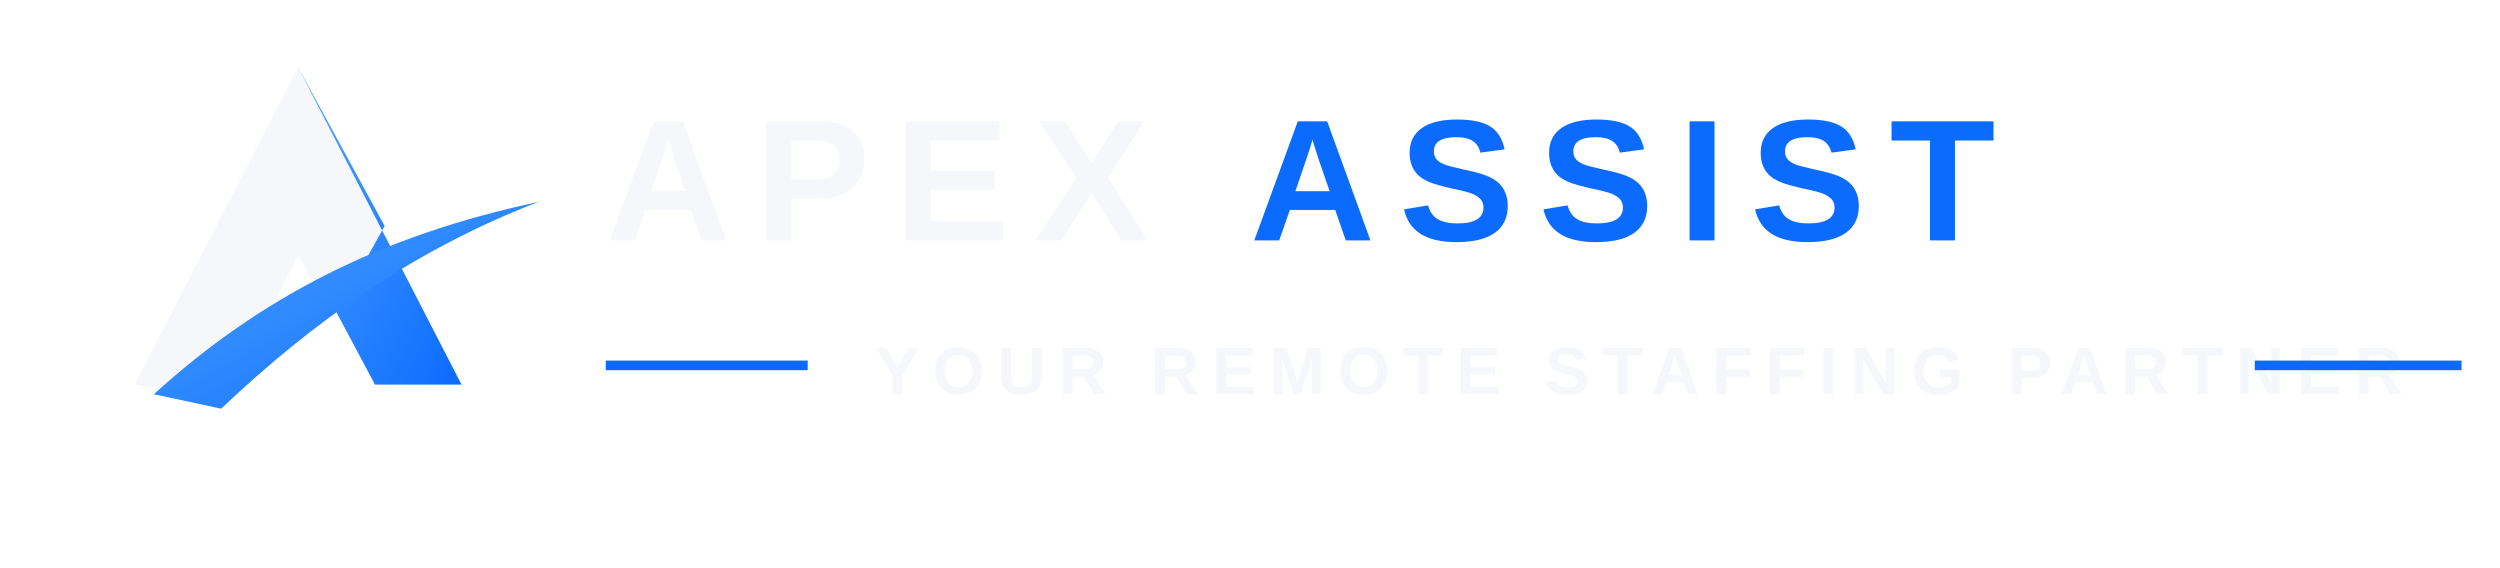
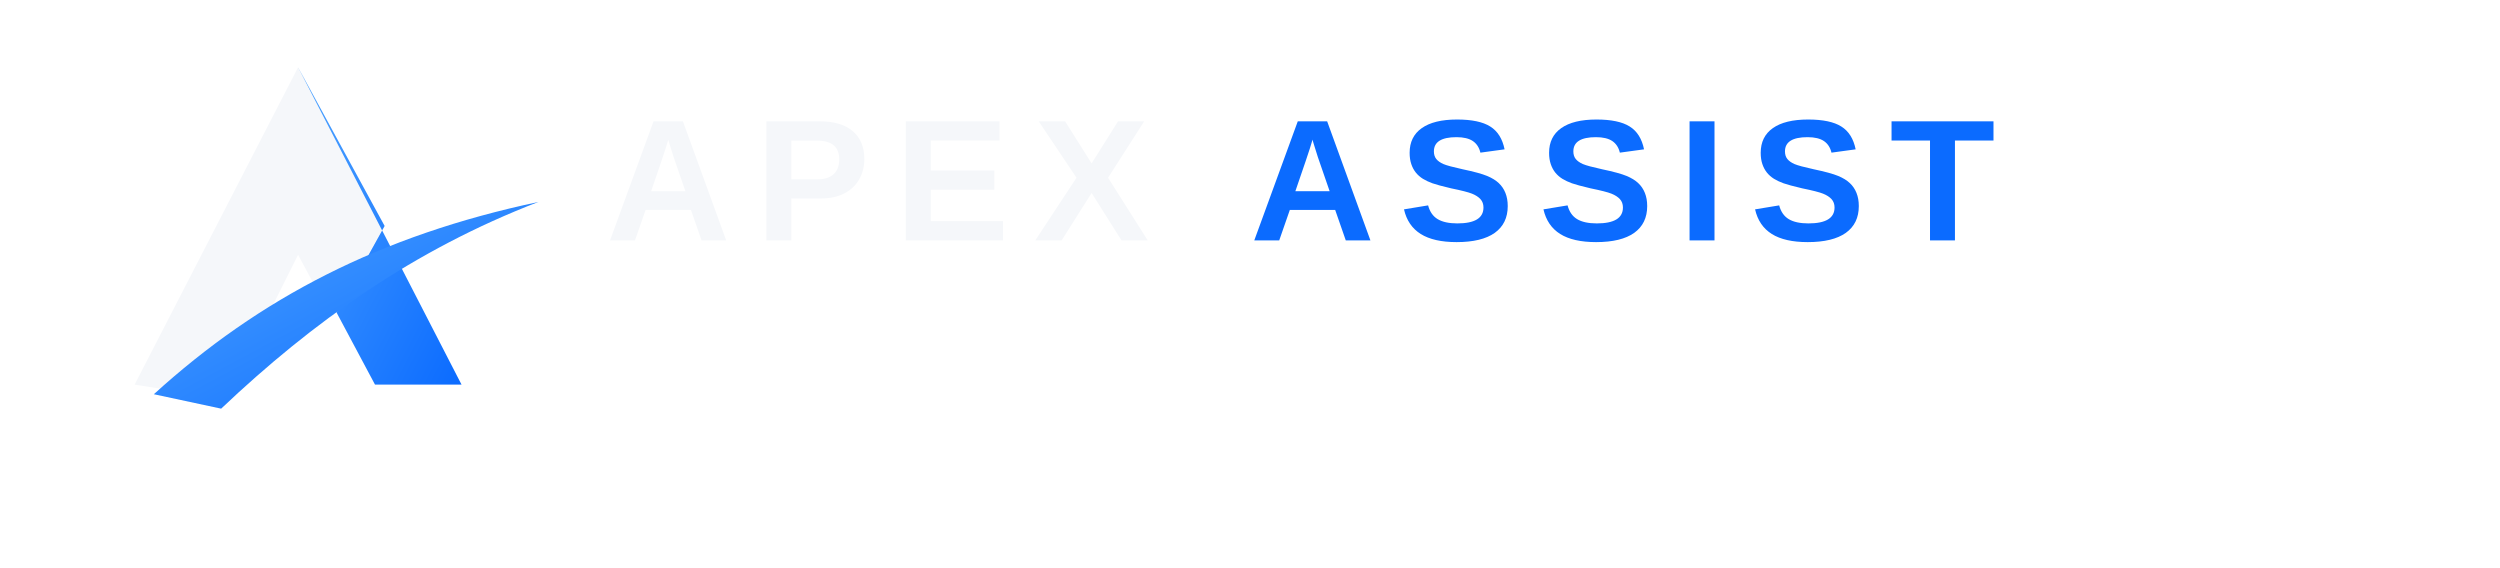
<svg xmlns="http://www.w3.org/2000/svg" viewBox="0 0 520 118" role="img" aria-labelledby="title desc">
  <defs>
    <linearGradient id="blue" x1="0" y1="0" x2="1" y2="1">
      <stop offset="0" stop-color="#4DA3FF" />
      <stop offset="1" stop-color="#0B6BFF" />
    </linearGradient>
  </defs>
  <g transform="translate(4 4)">
    <path d="M24 76 L58 10 L76 43 L65 62 L58 49 L43 79 Z" fill="#F5F7FA" />
    <path d="M58 10 L92 76 H74 L66 61 L76 43 Z" fill="url(#blue)" />
    <path d="M28 78 C50 58 75 45 108 38 C82 48 61 63 42 81 Z" fill="url(#blue)" />
  </g>
  <text x="126" y="50" fill="#F5F7FA" font-family="Arial, Helvetica, sans-serif" font-size="36" font-weight="700" letter-spacing="5">APEX</text>
  <text x="260" y="50" fill="#0B6BFF" font-family="Arial, Helvetica, sans-serif" font-size="36" font-weight="700" letter-spacing="5">ASSIST</text>
-   <line x1="126" y1="76" x2="168" y2="76" stroke="#0B6BFF" stroke-width="2" />
-   <text x="182" y="82" fill="#F5F7FA" font-family="Arial, Helvetica, sans-serif" font-size="14" font-weight="600" letter-spacing="2.6">YOUR REMOTE STAFFING PARTNER</text>
-   <line x1="469" y1="76" x2="512" y2="76" stroke="#0B6BFF" stroke-width="2" />
</svg>
